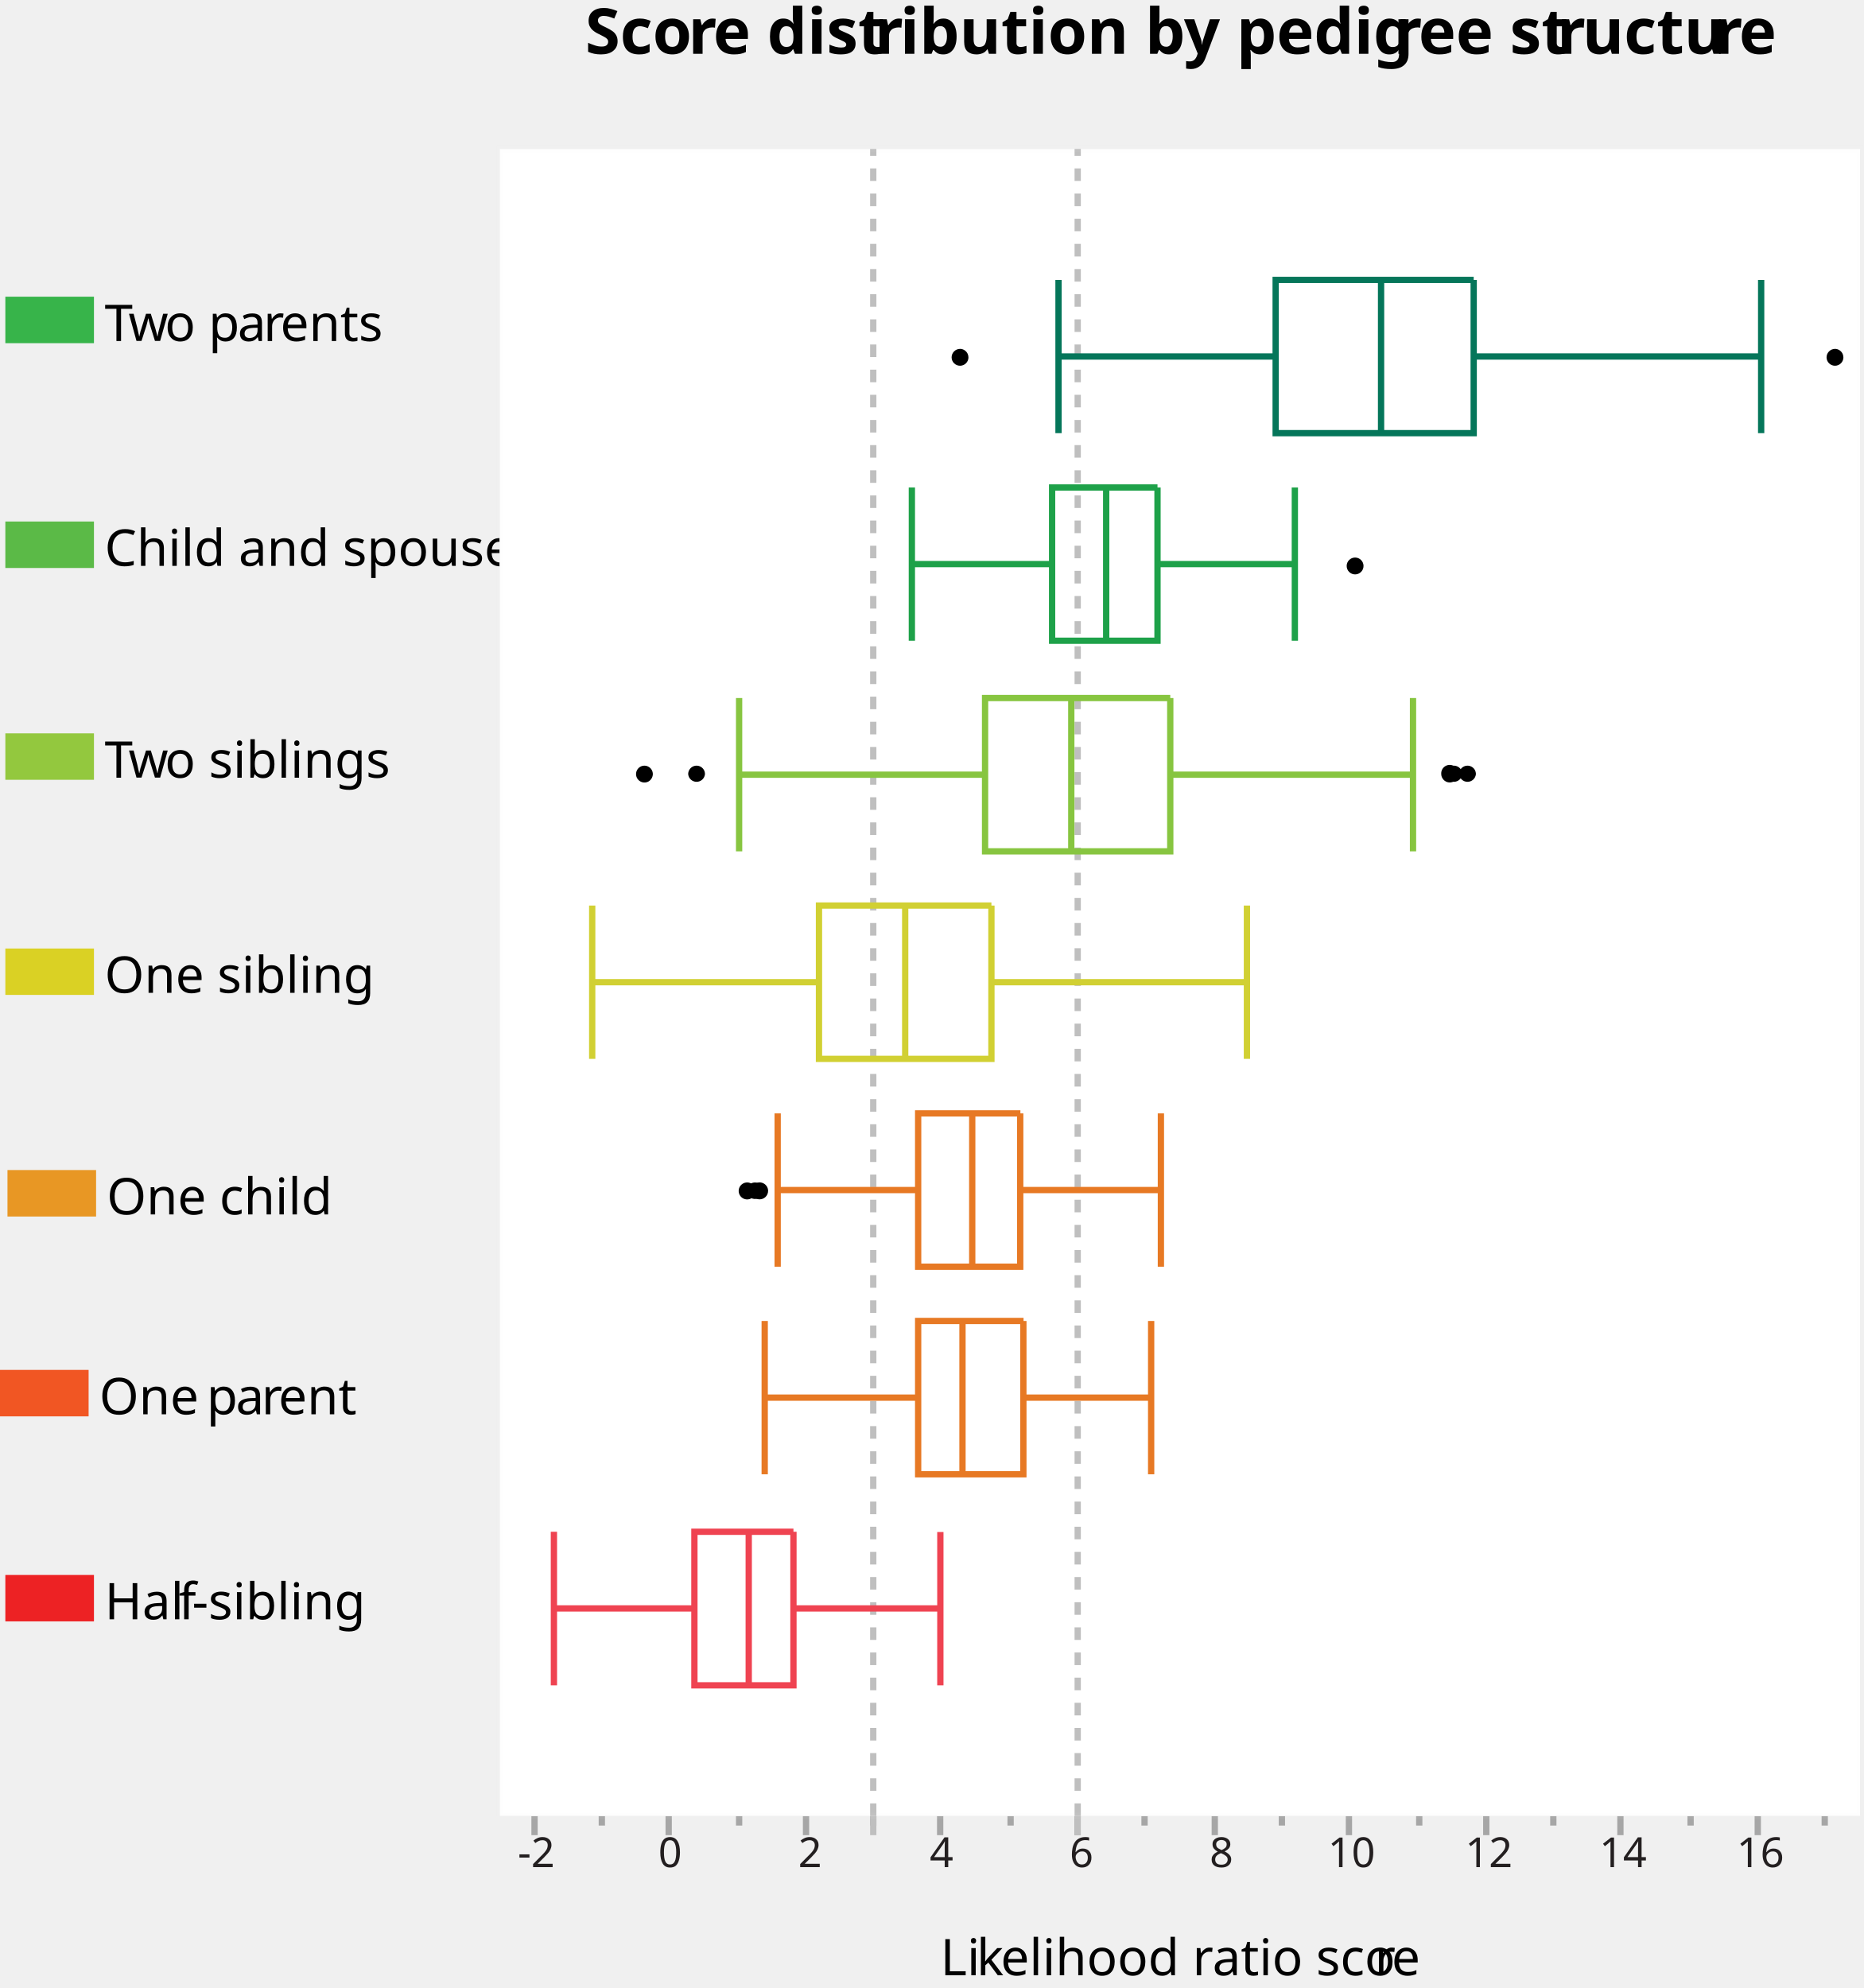
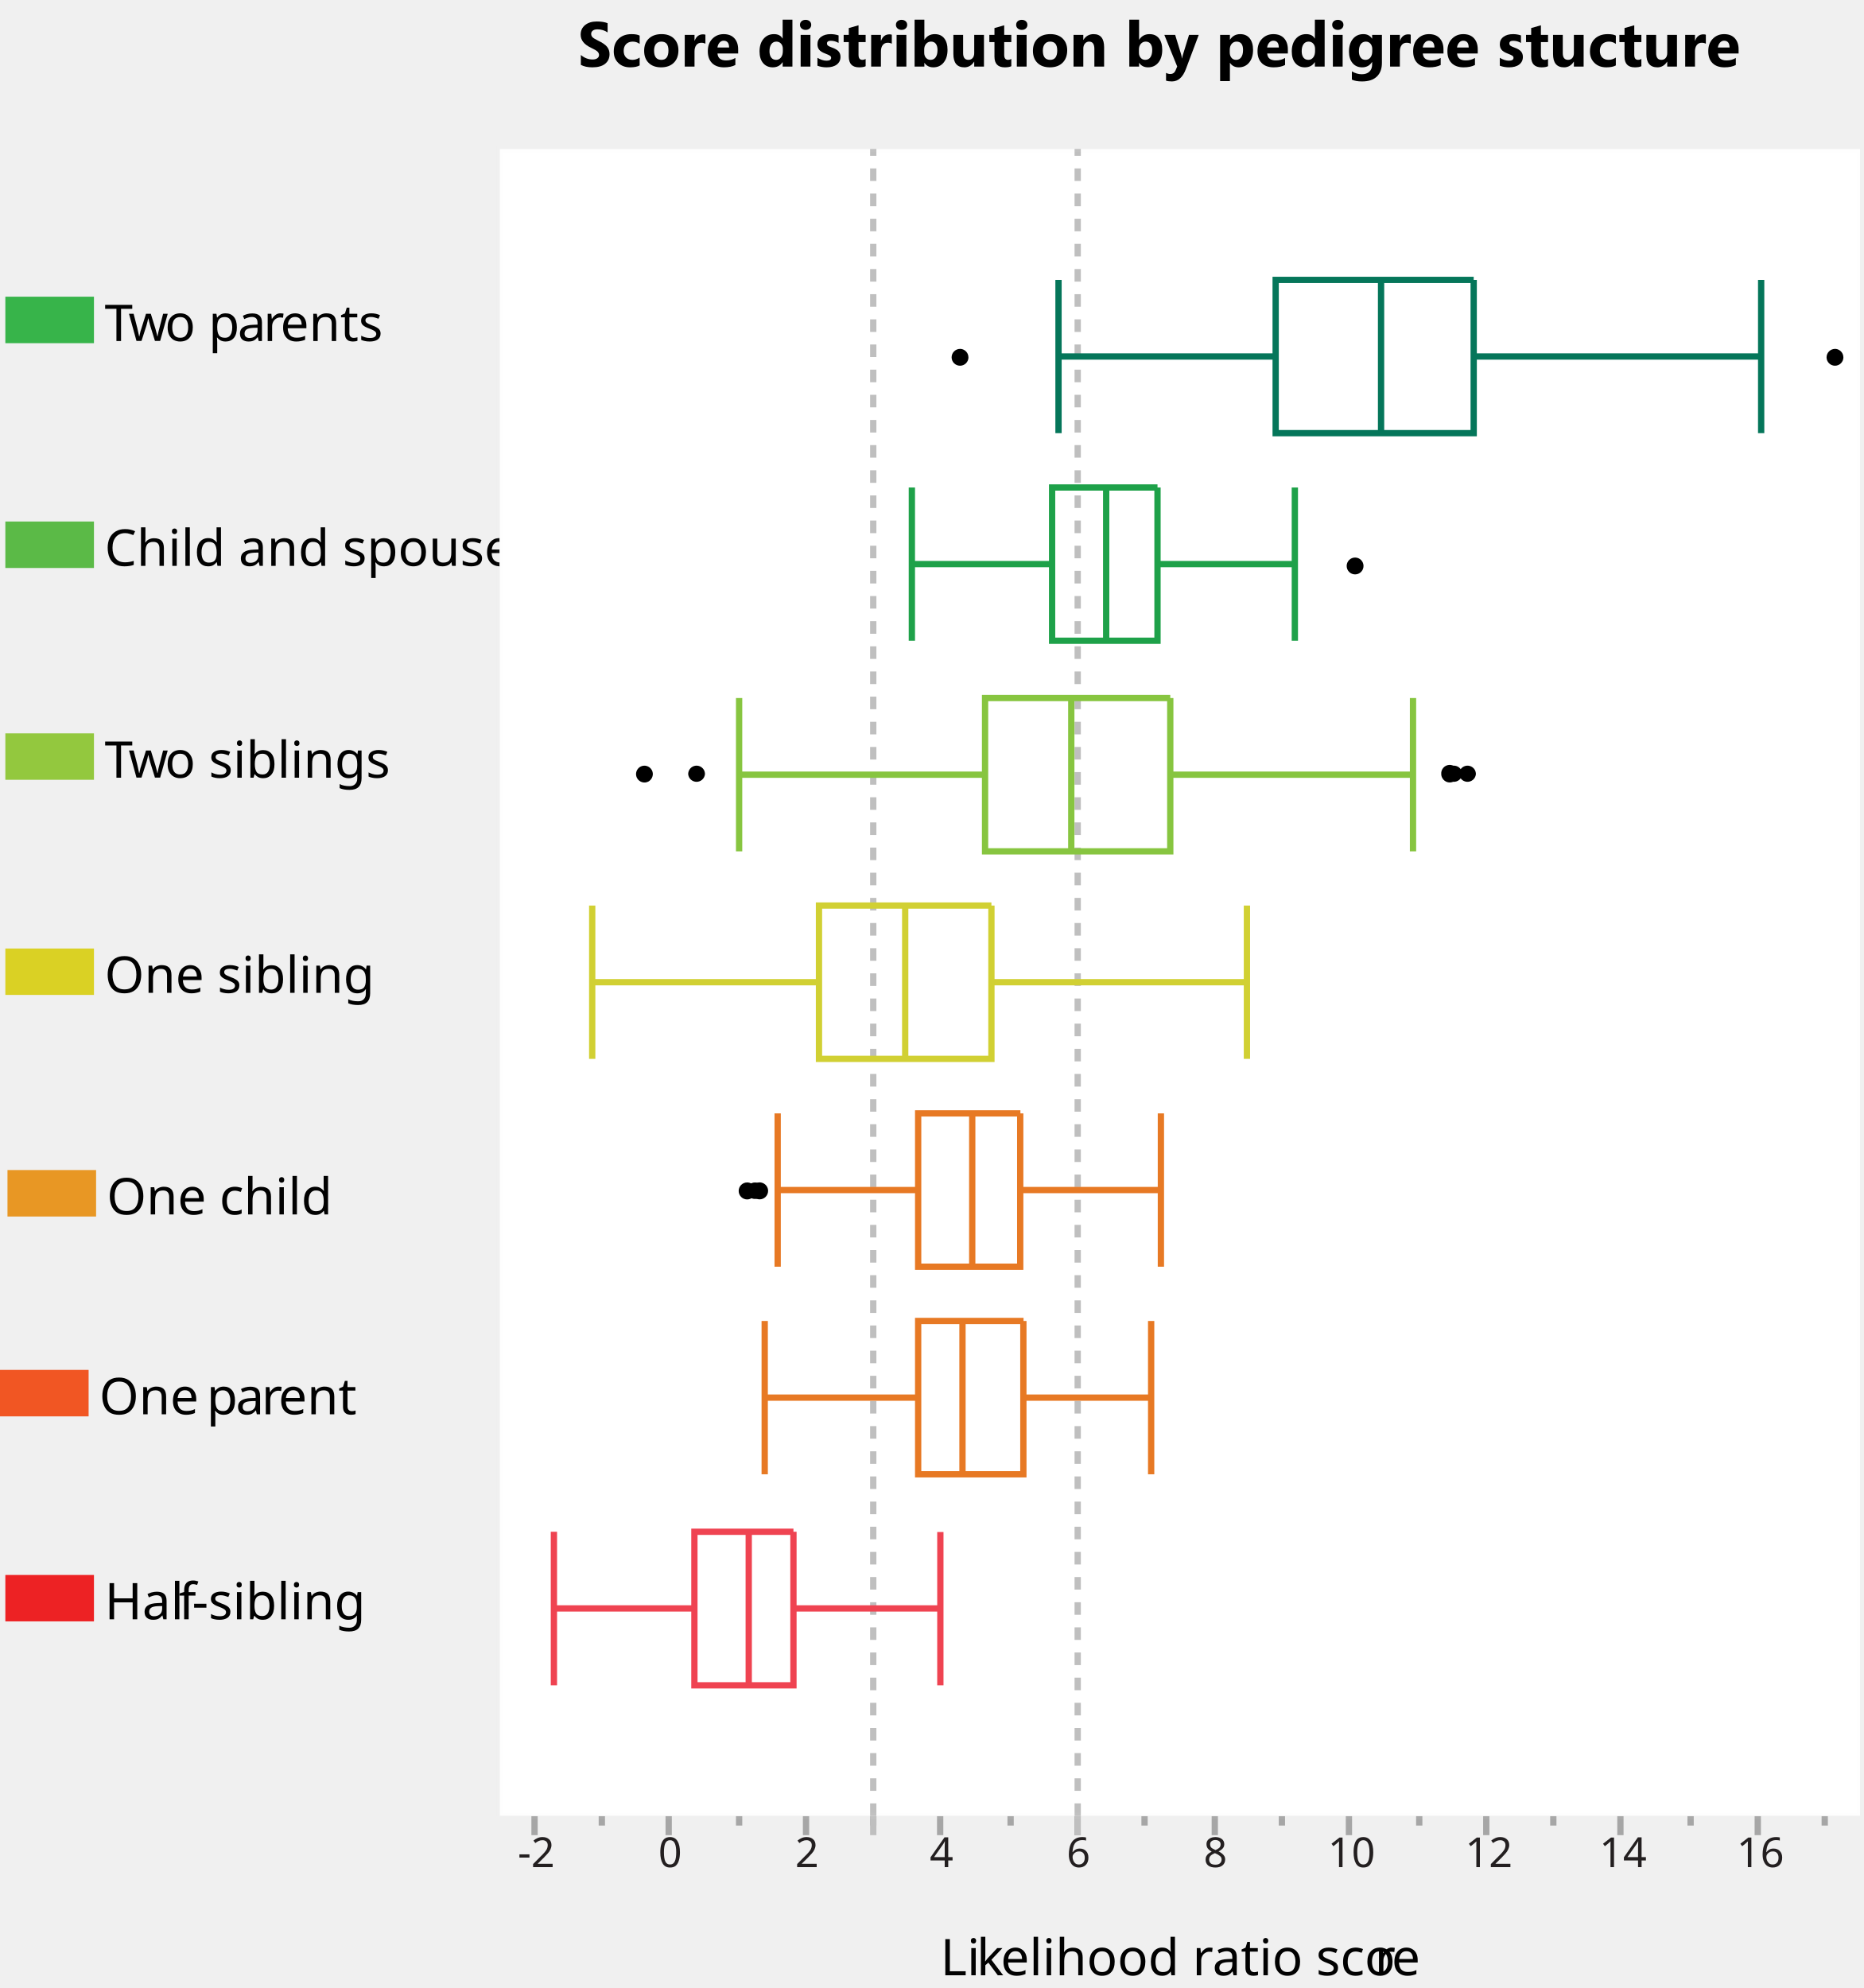
- <svg xmlns="http://www.w3.org/2000/svg" viewBox="0 0 296.29 316.13">
-   <defs>
-     <style>.cls-1,.cls-11,.cls-13,.cls-15,.cls-17,.cls-22,.cls-3,.cls-32,.cls-33,.cls-38,.cls-39,.cls-40,.cls-41,.cls-42,.cls-43,.cls-44,.cls-45,.cls-9{fill:none;}.cls-2{fill:#37b44a;}.cls-3{stroke:#37b44a;}.cls-11,.cls-13,.cls-15,.cls-17,.cls-22,.cls-3,.cls-9{stroke-miterlimit:3;stroke-width:0.32px;}.cls-24,.cls-34,.cls-35,.cls-4,.cls-45{isolation:isolate;}.cls-4{font-size:8.06px;}.cls-24,.cls-4{fill:#010101;}.cls-34,.cls-35,.cls-4{font-family:SegoeUI, Segoe UI;}.cls-5{letter-spacing:-0.06em;}.cls-6{letter-spacing:0em;}.cls-7{letter-spacing:-0.01em;}.cls-8{fill:#5bba47;}.cls-9{stroke:#5bba47;}.cls-10{fill:#93c83e;}.cls-11{stroke:#93c83e;}.cls-12{fill:#dad124;}.cls-13{stroke:#dad124;}.cls-14{fill:#e89724;}.cls-15{stroke:#e89724;}.cls-16{fill:#f15623;}.cls-17{stroke:#f15623;}.cls-18{letter-spacing:-0.01em;}.cls-19{letter-spacing:0em;}.cls-20{letter-spacing:0em;}.cls-21{fill:#ed2224;}.cls-22{stroke:#ed2224;}.cls-23{letter-spacing:-0.05em;}.cls-24{font-size:10.07px;font-family:SegoeUI-Bold, Segoe UI;font-weight:700;}.cls-25{letter-spacing:0em;}.cls-26{letter-spacing:0em;}.cls-27{letter-spacing:0em;}.cls-28{letter-spacing:0em;}.cls-29{letter-spacing:0em;}.cls-30{fill:#dedede;}.cls-31{clip-path:url(#clip-path);}.cls-32{stroke:#a6a6a6;}.cls-32,.cls-33,.cls-38,.cls-39,.cls-40,.cls-41,.cls-42,.cls-43,.cls-44,.cls-45{stroke-miterlimit:10;}.cls-33,.cls-38{stroke:#bfbfbf;}.cls-34,.cls-35{font-size:6.6px;fill:#231f20;}.cls-35{letter-spacing:2.8em;}.cls-36{fill:#fff;}.cls-37{clip-path:url(#clip-path-2);}.cls-38{stroke-dasharray:2 2;}.cls-39{stroke:#05765a;}.cls-40{stroke:#1ea149;}.cls-41{stroke:#87c540;}.cls-42{stroke:#d1d033;}.cls-43{stroke:#e77924;}.cls-44{stroke:#ef4351;}.cls-45{stroke:#e6e6e6;opacity:0.05;}.cls-46{letter-spacing:-0.02em;}</style>
-     <clipPath id="clip-path">
-       <rect class="cls-1" x="74.37" y="288.78" width="226.5" height="11.17" />
-     </clipPath>
-     <clipPath id="clip-path-2">
-       <rect class="cls-1" x="79.45" y="23.68" width="216.34" height="265.1" />
-     </clipPath>
-   </defs>
-   <g id="Layer_2" data-name="Layer 2">
-     <g id="Layer_1-2" data-name="Layer 1">
-       <g id="Layer_2-2" data-name="Layer 2">
-         <g id="Layer_1-2-2" data-name="Layer 1-2">
-           <polygon class="cls-2" points="0.85 47.18 0.85 54.57 14.94 54.57 14.94 47.18 0.85 47.18 0.85 47.18" />
-           <rect class="cls-3" x="1.19" y="47.52" width="13.42" height="6.72" />
-           <text class="cls-4" transform="translate(16.64 54.23)">
-             <tspan class="cls-5">T</tspan>
-             <tspan class="cls-6" x="3.78" y="0">w</tspan>
-             <tspan x="9.58" y="0">o </tspan>
-             <tspan class="cls-7" x="16.51" y="0">p</tspan>
-             <tspan x="21.14" y="0">a</tspan>
-             <tspan class="cls-7" x="25.24" y="0">r</tspan>
-             <tspan x="27.94" y="0">ents</tspan>
-           </text>
-           <polygon class="cls-8" points="0.85 82.93 0.85 90.32 14.94 90.32 14.94 82.93 0.85 82.93 0.85 82.93" />
-           <rect class="cls-9" x="1.19" y="83.26" width="13.42" height="6.71" />
-           <text class="cls-4" transform="translate(16.64 89.98)">Child and spouse</text>
-           <polygon class="cls-10" points="0.85 116.62 0.85 124 14.94 124 14.94 116.62 0.85 116.62 0.85 116.62" />
-           <rect class="cls-11" x="1.19" y="116.95" width="13.42" height="6.71" />
-           <text class="cls-4" transform="translate(16.64 123.67)">
-             <tspan class="cls-5">T</tspan>
-             <tspan class="cls-6" x="3.78" y="0">w</tspan>
-             <tspan x="9.58" y="0">o siblings</tspan>
-           </text>
-           <polygon class="cls-12" points="0.85 150.83 0.85 158.21 14.94 158.21 14.94 150.83 0.85 150.83 0.85 150.83" />
-           <rect class="cls-13" x="1.19" y="151.16" width="13.42" height="6.71" />
-           <text class="cls-4" transform="translate(16.64 157.88)">One sibling</text>
-           <polygon class="cls-14" points="1.19 186.06 1.19 193.45 15.28 193.45 15.28 186.06 1.19 186.06 1.19 186.06" />
-           <rect class="cls-15" x="1.53" y="186.4" width="13.42" height="6.72" />
-           <text class="cls-4" transform="translate(16.98 193.12)">One child</text>
-           <polygon class="cls-16" points="0 217.84 0 225.23 14.09 225.23 14.09 217.84 0 217.84 0 217.84" />
-           <rect class="cls-17" x="0.34" y="218.18" width="13.42" height="6.72" />
-           <text class="cls-4" transform="translate(15.79 224.9)">One <tspan class="cls-18" x="17.06" y="0">p</tspan>
-             <tspan class="cls-19" x="21.69" y="0">a</tspan>
-             <tspan class="cls-7" x="25.79" y="0">r</tspan>
-             <tspan class="cls-20" x="28.49" y="0">ent</tspan>
-           </text>
-           <polygon class="cls-21" points="0.85 250.45 0.85 257.83 14.94 257.83 14.94 250.45 0.85 250.45 0.85 250.45" />
-           <rect class="cls-22" x="1.19" y="250.78" width="13.42" height="6.72" />
-           <text class="cls-4" transform="translate(16.64 257.5)">Hal<tspan class="cls-23" x="11.77" y="0">f</tspan>
-             <tspan x="13.9" y="0">-sibling</tspan>
-           </text>
-           <text class="cls-24" transform="translate(93.05 8.56)">Sco<tspan class="cls-25" x="16.39" y="0">r</tspan>
-             <tspan class="cls-26" x="20.36" y="0">e dist</tspan>
-             <tspan class="cls-27" x="46.03" y="0">r</tspan>
-             <tspan class="cls-26" x="50.07" y="0">ibution by pedig</tspan>
-             <tspan class="cls-28" x="128.54" y="0">r</tspan>
-             <tspan x="132.51" y="0">ee st</tspan>
-             <tspan class="cls-29" x="154.54" y="0">r</tspan>
-             <tspan x="158.57" y="0">uctu</tspan>
-             <tspan class="cls-25" x="179.51" y="0">r</tspan>
-             <tspan class="cls-26" x="183.48" y="0">e</tspan>
-           </text>
-           <rect class="cls-30" x="79.45" y="23.68" width="216.34" height="265.1" />
-           <g class="cls-31">
-             <path class="cls-32" d="M95.7,288.78v1.52m21.83-1.52v1.52m21.33-1.52v1.52m21.84-1.52v1.52m21.3-1.52v1.52m21.84-1.52v1.52m21.84-1.52v1.52M247,288.78v1.52m21.83-1.52v1.52m21.33-1.52v1.52M85,288.78v3.05m21.33-3.05v3.05m21.84-3.05v3.05m21.33-3.05v3.05m21.84-3.05v3.05m21.83-3.05v3.05m21.33-3.05v3.05m21.84-3.05v3.05m21.33-3.05v3.05m21.84-3.05v3.05" />
-             <path class="cls-33" d="M138.86,288.78v3.05m32.51-3.05v3.05" />
-           </g>
-           <text class="cls-34" transform="translate(82.33 296.91)">-2</text>
-           <text class="cls-35" transform="translate(104.67 296.91)">02</text>
-           <text class="cls-35" transform="translate(147.83 296.91)">468</text>
-           <text class="cls-34" transform="translate(211.14 296.91)">10</text>
-           <text class="cls-34" transform="translate(232.98 296.91)">12</text>
-           <text class="cls-34" transform="translate(254.31 296.91)">14</text>
-           <text class="cls-34" transform="translate(276.15 296.91)">16</text>
-           <rect class="cls-36" x="79.45" y="23.68" width="216.34" height="265.1" />
-           <g class="cls-37">
-             <path class="cls-38" d="M171.37,288.78V23.68m-32.51,265.1V23.68" />
-           </g>
-           <path class="cls-39" d="M234.34,44.51V68.88H202.85V44.51h31.49m45.71,12.18H234.34m-66,0h34.53M168.32,44.51V68.88M280.05,44.51V68.88M219.61,44.51V68.88" />
-           <path d="M293.13,56.82a1.34,1.34,0,0,1-2.68,0,1.35,1.35,0,0,1,1.35-1.34,1.25,1.25,0,0,1,.65.18,1.33,1.33,0,0,1,.67,1.16Z" />
-           <path d="M154,56.82a1.34,1.34,0,0,1-2.68,0,1.35,1.35,0,0,1,1.35-1.34,1.25,1.25,0,0,1,.65.18,1.33,1.33,0,0,1,.67,1.16Z" />
-           <path class="cls-40" d="M184.06,77.52v24.37H167.3V77.52h16.76M205.9,89.7H184.06m-39.1,0H167.3M145,77.52v24.37m60.9-24.37v24.37m-30-24.37v24.37" />
-           <path d="M216.82,90a1.34,1.34,0,1,1-1.34-1.34A1.34,1.34,0,0,1,216.82,90Z" />
-           <path class="cls-41" d="M186.09,111v24.38H156.64V111h29.45m38.6,12.19h-38.6m-68.56,0h39.11M117.53,111v24.38M224.69,111v24.38M170.35,111v24.38" />
-           <path d="M234.69,123.1a1.34,1.34,0,0,1-2.67,0,1.36,1.36,0,0,1,.67-1.17,1.34,1.34,0,0,1,1.83.5A1.42,1.42,0,0,1,234.69,123.1Z" />
-           <path d="M232.52,123.1a1.34,1.34,0,0,1-2.67,0,1.36,1.36,0,0,1,.67-1.17,1.34,1.34,0,0,1,1.83.5A1.42,1.42,0,0,1,232.52,123.1Z" />
-           <path d="M231.85,123.1a1.4,1.4,0,0,1-.67,1.16,1.34,1.34,0,0,1-1.83-.54,1.23,1.23,0,0,1-.17-.62,1.35,1.35,0,1,1,2.69,0Z" />
-           <path d="M112.1,123.1a1.34,1.34,0,0,1-2.67,0,1.36,1.36,0,0,1,.67-1.17,1.34,1.34,0,0,1,1.83.5A1.42,1.42,0,0,1,112.1,123.1Z" />
-           <path d="M103.81,123.1a1.4,1.4,0,0,1-.67,1.16,1.34,1.34,0,0,1-2-1.16,1.36,1.36,0,0,1,.67-1.17,1.34,1.34,0,0,1,2,1.17Z" />
-           <path class="cls-42" d="M157.65,144v24.38H130.23V144h27.42m40.63,12.19H157.65m-63.48,0h36.06M94.17,144v24.38M198.28,144v24.38M143.94,144v24.38" />
-           <path class="cls-43" d="M162.23,177.05v24.38H146V177.05h16.26m22.34,12.19H162.23m-38.6,0H146m-22.34-12.19v24.38m60.94-24.38v24.38m-30-24.38v24.38" />
-           <path d="M122.14,189.37a1.35,1.35,0,1,1-1.36-1.35,1.4,1.4,0,0,1,.69.19A1.35,1.35,0,0,1,122.14,189.37Z" />
-           <path d="M121.35,189.37a1.31,1.31,0,1,1-.66-1.16,1.34,1.34,0,0,1,.66,1.16Z" />
-           <path d="M120.16,189.37a1.35,1.35,0,1,1-.68-1.16A1.32,1.32,0,0,1,120.16,189.37Z" />
-           <path class="cls-43" d="M162.73,210.06v24.38H146V210.06h16.76m20.32,12.19H162.73m-41.13,0H146m-24.4-12.19v24.38m61.45-24.38v24.38m-30-24.38v24.38" />
-           <path class="cls-44" d="M126.17,243.58V268H110.42V243.58h15.75m23.36,12.19H126.17m-38.09,0h22.34M88.08,243.58V268m61.45-24.38V268m-30.47-24.38V268" />
-           <polyline class="cls-45" points="79.45 288.78 79.45 23.68 295.79 23.68 295.79 288.78 79.45 288.78" />
-           <text class="cls-4" transform="translate(149.54 314.11)">Li<tspan class="cls-46" x="5.75" y="0">k</tspan>
-             <tspan x="9.59" y="0">elihood ratio sco</tspan>
-             <tspan class="cls-18" x="69.05" y="0">r</tspan>
-             <tspan x="71.75" y="0">e</tspan>
-           </text>
-         </g>
+ <svg xmlns="http://www.w3.org/2000/svg" xmlns:xlink="http://www.w3.org/1999/xlink" version="1.1" id="Layer_1" x="0px" y="0px" viewBox="0 0 296.29 316.13" style="enable-background:new 0 0 296.29 316.13;" xml:space="preserve">
+   <style type="text/css">
+ 	.st0{fill:#37B44A;}
+ 	.st1{fill:none;stroke:#37B44A;stroke-width:0.32;stroke-miterlimit:3;}
+ 	.st2{fill:#010101;}
+ 	.st3{font-family:'SegoeUI';}
+ 	.st4{font-size:8.06px;}
+ 	.st5{fill:#5BBA47;}
+ 	.st6{fill:none;stroke:#5BBA47;stroke-width:0.32;stroke-miterlimit:3;}
+ 	.st7{fill:#93C83E;}
+ 	.st8{fill:none;stroke:#93C83E;stroke-width:0.32;stroke-miterlimit:3;}
+ 	.st9{fill:#DAD124;}
+ 	.st10{fill:none;stroke:#DAD124;stroke-width:0.32;stroke-miterlimit:3;}
+ 	.st11{fill:#E89724;}
+ 	.st12{fill:none;stroke:#E89724;stroke-width:0.32;stroke-miterlimit:3;}
+ 	.st13{fill:#F15623;}
+ 	.st14{fill:none;stroke:#F15623;stroke-width:0.32;stroke-miterlimit:3;}
+ 	.st15{fill:#ED2224;}
+ 	.st16{fill:none;stroke:#ED2224;stroke-width:0.32;stroke-miterlimit:3;}
+ 	.st17{fill:#DEDEDE;}
+ 	.st18{clip-path:url(#SVGID_2_);}
+ 	.st19{fill:none;stroke:#A6A6A6;stroke-miterlimit:10;}
+ 	.st20{fill:none;stroke:#BFBFBF;stroke-miterlimit:10;}
+ 	.st21{fill:#231F20;}
+ 	.st22{font-size:6.6px;}
+ 	.st23{letter-spacing:18;}
+ 	.st24{fill:#FFFFFF;}
+ 	.st25{clip-path:url(#SVGID_4_);}
+ 	.st26{fill:none;stroke:#BFBFBF;stroke-miterlimit:10;stroke-dasharray:2,2;}
+ 	.st27{fill:none;stroke:#05765A;stroke-miterlimit:10;}
+ 	.st28{fill:none;stroke:#1EA149;stroke-miterlimit:10;}
+ 	.st29{fill:none;stroke:#87C540;stroke-miterlimit:10;}
+ 	.st30{fill:none;stroke:#D1D033;stroke-miterlimit:10;}
+ 	.st31{fill:none;stroke:#E77924;stroke-miterlimit:10;}
+ 	.st32{fill:none;stroke:#EF4351;stroke-miterlimit:10;}
+ 	.st33{opacity:0.05;fill:none;stroke:#E6E6E6;stroke-miterlimit:10;enable-background:new    ;}
+ </style>
+   <g>
+     <polygon class="st0" points="0.85,47.18 0.85,54.57 14.94,54.57 14.94,47.18 0.85,47.18  " />
+     <rect x="1.19" y="47.52" class="st1" width="13.42" height="6.72" />
+     <text transform="matrix(1 0 0 1 16.64 54.23)" class="st2 st3 st4">T</text>
+     <text transform="matrix(1 0 0 1 20.42 54.23)" class="st2 st3 st4">w</text>
+     <text transform="matrix(1 0 0 1 26.22 54.23)" class="st2 st3 st4">o </text>
+     <text transform="matrix(1 0 0 1 33.15 54.23)" class="st2 st3 st4">p</text>
+     <text transform="matrix(1 0 0 1 37.78 54.23)" class="st2 st3 st4">a</text>
+     <text transform="matrix(1 0 0 1 41.88 54.23)" class="st2 st3 st4">r</text>
+     <text transform="matrix(1 0 0 1 44.58 54.23)" class="st2 st3 st4">ents</text>
+     <polygon class="st5" points="0.85,82.93 0.85,90.32 14.94,90.32 14.94,82.93 0.85,82.93  " />
+     <rect x="1.19" y="83.26" class="st6" width="13.42" height="6.71" />
+     <text transform="matrix(1 0 0 1 16.64 89.98)" class="st2 st3 st4">Child and spouse</text>
+     <polygon class="st7" points="0.85,116.62 0.85,124 14.94,124 14.94,116.62 0.85,116.62  " />
+     <rect x="1.19" y="116.95" class="st8" width="13.42" height="6.71" />
+     <text transform="matrix(1 0 0 1 16.64 123.67)" class="st2 st3 st4">T</text>
+     <text transform="matrix(1 0 0 1 20.42 123.67)" class="st2 st3 st4">w</text>
+     <text transform="matrix(1 0 0 1 26.22 123.67)" class="st2 st3 st4">o siblings</text>
+     <polygon class="st9" points="0.85,150.83 0.85,158.21 14.94,158.21 14.94,150.83 0.85,150.83  " />
+     <rect x="1.19" y="151.16" class="st10" width="13.42" height="6.71" />
+     <text transform="matrix(1 0 0 1 16.64 157.88)" class="st2 st3 st4">One sibling</text>
+     <polygon class="st11" points="1.19,186.06 1.19,193.45 15.28,193.45 15.28,186.06 1.19,186.06  " />
+     <rect x="1.53" y="186.4" class="st12" width="13.42" height="6.72" />
+     <text transform="matrix(1 0 0 1 16.98 193.12)" class="st2 st3 st4">One child</text>
+     <polygon class="st13" points="0,217.84 0,225.23 14.09,225.23 14.09,217.84 0,217.84  " />
+     <rect x="0.34" y="218.18" class="st14" width="13.42" height="6.72" />
+     <text transform="matrix(1 0 0 1 15.79 224.9)" class="st2 st3 st4">One </text>
+     <text transform="matrix(1 0 0 1 32.85 224.9)" class="st2 st3 st4">p</text>
+     <text transform="matrix(1 0 0 1 37.48 224.9)" class="st2 st3 st4">a</text>
+     <text transform="matrix(1 0 0 1 41.58 224.9)" class="st2 st3 st4">r</text>
+     <text transform="matrix(1 0 0 1 44.28 224.9)" class="st2 st3 st4">ent</text>
+     <polygon class="st15" points="0.85,250.45 0.85,257.83 14.94,257.83 14.94,250.45 0.85,250.45  " />
+     <rect x="1.19" y="250.78" class="st16" width="13.42" height="6.72" />
+     <text transform="matrix(1 0 0 1 16.64 257.5)" class="st2 st3 st4">Hal</text>
+     <text transform="matrix(1 0 0 1 28.41 257.5)" class="st2 st3 st4">f</text>
+     <text transform="matrix(1 0 0 1 30.54 257.5)" class="st2 st3 st4">-sibling</text>
+     <g>
+       <path d="M92.364,10.314V8.741c0.564,0.479,1.185,0.718,1.864,0.718c0.325,0,0.577-0.066,0.757-0.199    c0.18-0.133,0.271-0.306,0.271-0.519c0-0.184-0.076-0.356-0.227-0.519c-0.151-0.162-0.511-0.377-1.082-0.646    c-1.075-0.508-1.613-1.196-1.613-2.065c0-0.633,0.233-1.14,0.701-1.522s1.091-0.573,1.871-0.573c0.688,0,1.259,0.09,1.711,0.271    v1.47c-0.472-0.328-1.013-0.492-1.623-0.492c-0.305,0-0.546,0.065-0.723,0.197c-0.177,0.131-0.266,0.303-0.266,0.516    c0,0.21,0.069,0.388,0.209,0.536c0.139,0.147,0.434,0.328,0.882,0.541c0.695,0.331,1.174,0.661,1.436,0.988    c0.262,0.328,0.393,0.715,0.393,1.161c0,0.649-0.233,1.162-0.701,1.539c-0.467,0.377-1.146,0.565-2.038,0.565    C93.458,10.708,92.85,10.577,92.364,10.314z" />
+       <path d="M101.712,10.403c-0.351,0.204-0.857,0.305-1.52,0.305c-0.773,0-1.4-0.234-1.878-0.703s-0.718-1.074-0.718-1.814    c0-0.855,0.256-1.53,0.77-2.023c0.513-0.493,1.199-0.74,2.058-0.74c0.593,0,1.023,0.079,1.289,0.236v1.318    c-0.325-0.243-0.687-0.364-1.087-0.364c-0.446,0-0.799,0.13-1.06,0.391s-0.391,0.621-0.391,1.079c0,0.446,0.125,0.796,0.374,1.05    c0.249,0.254,0.592,0.381,1.027,0.381c0.387,0,0.766-0.121,1.136-0.364V10.403z" />
+       <path d="M105.129,10.708c-0.839,0-1.499-0.235-1.979-0.706c-0.48-0.471-0.72-1.109-0.72-1.916c0-0.833,0.249-1.484,0.748-1.954    c0.498-0.471,1.172-0.706,2.021-0.706c0.836,0,1.492,0.235,1.967,0.706c0.476,0.47,0.713,1.092,0.713,1.866    c0,0.836-0.245,1.497-0.735,1.981C106.652,10.465,105.981,10.708,105.129,10.708z M105.168,6.617    c-0.367,0-0.652,0.126-0.855,0.378s-0.305,0.61-0.305,1.072c0,0.967,0.39,1.451,1.17,1.451c0.744,0,1.116-0.497,1.116-1.49    C106.294,7.087,105.919,6.617,105.168,6.617z" />
+       <path d="M112.17,6.951c-0.187-0.102-0.405-0.152-0.654-0.152c-0.338,0-0.602,0.124-0.792,0.371    c-0.19,0.248-0.285,0.584-0.285,1.011v2.404h-1.554V5.55h1.554v0.935h0.02c0.246-0.682,0.688-1.023,1.328-1.023    c0.164,0,0.292,0.02,0.383,0.059V6.951z" />
+       <path d="M117.377,8.51h-3.285c0.052,0.731,0.513,1.097,1.382,1.097c0.554,0,1.041-0.131,1.46-0.394v1.121    c-0.465,0.25-1.07,0.374-1.814,0.374c-0.813,0-1.444-0.226-1.893-0.676c-0.449-0.451-0.674-1.079-0.674-1.886    c0-0.836,0.243-1.498,0.728-1.986c0.485-0.488,1.082-0.732,1.79-0.732c0.734,0,1.302,0.218,1.704,0.654s0.603,1.028,0.603,1.775    V8.51z M115.937,7.556c0-0.721-0.292-1.082-0.875-1.082c-0.25,0-0.465,0.104-0.646,0.31c-0.182,0.207-0.293,0.464-0.332,0.772    H115.937z" />
+       <path d="M126.007,10.585h-1.554V9.892h-0.02c-0.354,0.544-0.874,0.816-1.559,0.816c-0.629,0-1.136-0.222-1.52-0.667    c-0.383-0.444-0.575-1.064-0.575-1.861c0-0.833,0.211-1.5,0.634-2.001s0.977-0.752,1.662-0.752c0.649,0,1.101,0.232,1.357,0.698    h0.02V3.131h1.554V10.585z M124.483,8.136V7.758c0-0.328-0.095-0.6-0.285-0.816c-0.19-0.216-0.438-0.324-0.743-0.324    c-0.344,0-0.613,0.135-0.806,0.405c-0.194,0.271-0.29,0.642-0.29,1.114c0,0.442,0.093,0.784,0.28,1.023    c0.187,0.239,0.445,0.359,0.777,0.359c0.314,0,0.571-0.126,0.77-0.379C124.384,8.887,124.483,8.553,124.483,8.136z" />
+       <path d="M128.102,4.753c-0.263,0-0.477-0.078-0.645-0.233c-0.167-0.156-0.25-0.347-0.25-0.573c0-0.233,0.083-0.423,0.25-0.571    c0.167-0.147,0.382-0.221,0.645-0.221c0.265,0,0.481,0.074,0.646,0.221s0.248,0.338,0.248,0.571c0,0.236-0.083,0.429-0.248,0.58    S128.367,4.753,128.102,4.753z M128.869,10.585h-1.554V5.55h1.554V10.585z" />
+       <path d="M129.985,10.452V9.193c0.511,0.305,0.991,0.458,1.44,0.458c0.492,0,0.738-0.152,0.738-0.458    c0-0.134-0.059-0.244-0.177-0.329c-0.118-0.085-0.375-0.204-0.772-0.354c-0.459-0.173-0.778-0.376-0.959-0.607    c-0.18-0.231-0.27-0.522-0.27-0.873c0-0.485,0.191-0.874,0.575-1.165c0.383-0.292,0.896-0.438,1.539-0.438    c0.416,0,0.833,0.067,1.249,0.201v1.2c-0.39-0.229-0.8-0.344-1.229-0.344c-0.41,0-0.615,0.141-0.615,0.423    c0,0.141,0.049,0.255,0.147,0.344c0.099,0.088,0.312,0.19,0.639,0.305c0.502,0.177,0.854,0.383,1.057,0.617    c0.204,0.234,0.305,0.525,0.305,0.873c0,0.508-0.194,0.912-0.583,1.212c-0.389,0.3-0.93,0.45-1.625,0.45    C130.924,10.708,130.438,10.623,129.985,10.452z" />
+       <path d="M137.651,10.526c-0.229,0.121-0.576,0.182-1.038,0.182c-1.095,0-1.643-0.569-1.643-1.707V6.696h-0.816V5.55h0.816V4.463    l1.549-0.442V5.55h1.131v1.146h-1.131v2.036c0,0.524,0.208,0.787,0.624,0.787c0.164,0,0.333-0.047,0.507-0.143V10.526z" />
+       <path d="M141.811,6.951c-0.187-0.102-0.405-0.152-0.654-0.152c-0.338,0-0.602,0.124-0.792,0.371    c-0.19,0.248-0.285,0.584-0.285,1.011v2.404h-1.554V5.55h1.554v0.935h0.02c0.246-0.682,0.688-1.023,1.328-1.023    c0.164,0,0.292,0.02,0.383,0.059V6.951z" />
+       <path d="M143.36,4.753c-0.263,0-0.477-0.078-0.645-0.233c-0.167-0.156-0.25-0.347-0.25-0.573c0-0.233,0.083-0.423,0.25-0.571    c0.167-0.147,0.382-0.221,0.645-0.221c0.265,0,0.481,0.074,0.646,0.221s0.248,0.338,0.248,0.571c0,0.236-0.083,0.429-0.248,0.58    S143.625,4.753,143.36,4.753z M144.126,10.585h-1.554V5.55h1.554V10.585z" />
+       <path d="M147.008,10h-0.02v0.585h-1.554V3.131h1.554v3.176h0.02c0.383-0.587,0.929-0.88,1.637-0.88    c0.649,0,1.149,0.223,1.499,0.668c0.352,0.446,0.527,1.056,0.527,1.829c0,0.839-0.205,1.513-0.615,2.021s-0.957,0.762-1.642,0.762    C147.795,10.708,147.326,10.472,147.008,10z M146.964,7.875v0.517c0,0.324,0.093,0.593,0.28,0.806    c0.187,0.213,0.426,0.32,0.718,0.32c0.354,0,0.629-0.137,0.824-0.411c0.195-0.273,0.292-0.661,0.292-1.163    c0-0.416-0.089-0.741-0.268-0.976s-0.434-0.352-0.765-0.352c-0.311,0-0.569,0.116-0.774,0.349    C147.066,7.199,146.964,7.502,146.964,7.875z" />
+       <path d="M156.464,10.585h-1.549V9.818h-0.024c-0.384,0.593-0.897,0.89-1.539,0.89c-1.167,0-1.751-0.707-1.751-2.119V5.55h1.549    v2.901c0,0.711,0.282,1.067,0.846,1.067c0.278,0,0.502-0.098,0.669-0.292c0.167-0.195,0.251-0.46,0.251-0.794V5.55h1.549V10.585z" />
+       <path d="M160.814,10.526c-0.229,0.121-0.575,0.182-1.037,0.182c-1.095,0-1.643-0.569-1.643-1.707V6.696h-0.816V5.55h0.816V4.463    l1.549-0.442V5.55h1.131v1.146h-1.131v2.036c0,0.524,0.208,0.787,0.625,0.787c0.164,0,0.332-0.047,0.506-0.143V10.526z" />
+       <path d="M162.477,4.753c-0.262,0-0.477-0.078-0.644-0.233c-0.168-0.156-0.251-0.347-0.251-0.573c0-0.233,0.083-0.423,0.251-0.571    c0.167-0.147,0.382-0.221,0.644-0.221c0.266,0,0.481,0.074,0.646,0.221c0.166,0.147,0.249,0.338,0.249,0.571    c0,0.236-0.083,0.429-0.249,0.58C162.958,4.678,162.742,4.753,162.477,4.753z M163.244,10.585h-1.554V5.55h1.554V10.585z" />
+       <path d="M166.951,10.708c-0.84,0-1.499-0.235-1.979-0.706c-0.48-0.471-0.72-1.109-0.72-1.916c0-0.833,0.249-1.484,0.747-1.954    c0.498-0.471,1.172-0.706,2.021-0.706c0.836,0,1.491,0.235,1.967,0.706c0.476,0.47,0.713,1.092,0.713,1.866    c0,0.836-0.245,1.497-0.734,1.981C168.475,10.465,167.803,10.708,166.951,10.708z M166.99,6.617c-0.367,0-0.652,0.126-0.855,0.378    s-0.305,0.61-0.305,1.072c0,0.967,0.39,1.451,1.17,1.451c0.744,0,1.116-0.497,1.116-1.49    C168.116,7.087,167.741,6.617,166.99,6.617z" />
+       <path d="M175.57,10.585h-1.549V7.787c0-0.78-0.278-1.17-0.836-1.17c-0.269,0-0.49,0.103-0.663,0.31    c-0.174,0.207-0.261,0.469-0.261,0.787v2.872h-1.554V5.55h1.554v0.797h0.02c0.37-0.613,0.909-0.919,1.617-0.919    c1.115,0,1.672,0.691,1.672,2.075V10.585z" />
+       <path d="M181.151,10h-0.02v0.585h-1.554V3.131h1.554v3.176h0.02c0.384-0.587,0.929-0.88,1.638-0.88    c0.648,0,1.148,0.223,1.499,0.668s0.526,1.056,0.526,1.829c0,0.839-0.205,1.513-0.614,2.021c-0.41,0.508-0.958,0.762-1.643,0.762    C181.938,10.708,181.469,10.472,181.151,10z M181.107,7.875v0.517c0,0.324,0.093,0.593,0.28,0.806    c0.187,0.213,0.426,0.32,0.718,0.32c0.354,0,0.628-0.137,0.823-0.411c0.195-0.273,0.293-0.661,0.293-1.163    c0-0.416-0.09-0.741-0.269-0.976s-0.434-0.352-0.765-0.352c-0.312,0-0.569,0.116-0.774,0.349    C181.209,7.199,181.107,7.502,181.107,7.875z" />
+       <path d="M190.616,5.55l-2.046,5.438c-0.491,1.308-1.232,1.962-2.223,1.962c-0.377,0-0.687-0.043-0.929-0.128v-1.239    c0.206,0.121,0.431,0.182,0.674,0.182c0.399,0,0.678-0.188,0.836-0.565l0.265-0.625l-2.045-5.025h1.721l0.939,3.063    c0.059,0.19,0.104,0.415,0.138,0.674h0.02c0.029-0.19,0.084-0.412,0.162-0.664l0.949-3.073H190.616z" />
+       <path d="M195.593,10h-0.02v2.901h-1.554V5.55h1.554v0.757h0.02c0.384-0.587,0.923-0.88,1.617-0.88    c0.652,0,1.156,0.224,1.513,0.671c0.355,0.447,0.533,1.057,0.533,1.827c0,0.839-0.207,1.513-0.622,2.021s-0.966,0.762-1.654,0.762    C196.373,10.708,195.91,10.472,195.593,10z M195.549,7.935v0.403c0,0.348,0.091,0.631,0.275,0.851    c0.183,0.22,0.424,0.33,0.723,0.33c0.354,0,0.628-0.137,0.823-0.411c0.195-0.273,0.293-0.661,0.293-1.163    c0-0.885-0.345-1.327-1.033-1.327c-0.317,0-0.577,0.12-0.779,0.361C195.649,7.219,195.549,7.538,195.549,7.935z" />
+       <path d="M204.787,8.51h-3.285c0.053,0.731,0.514,1.097,1.382,1.097c0.555,0,1.041-0.131,1.461-0.394v1.121    c-0.466,0.25-1.07,0.374-1.814,0.374c-0.813,0-1.444-0.226-1.894-0.676s-0.673-1.079-0.673-1.886c0-0.836,0.242-1.498,0.728-1.986    c0.484-0.488,1.081-0.732,1.789-0.732c0.734,0,1.303,0.218,1.704,0.654s0.603,1.028,0.603,1.775V8.51z M203.347,7.556    c0-0.721-0.292-1.082-0.876-1.082c-0.249,0-0.464,0.104-0.646,0.31c-0.182,0.207-0.292,0.464-0.332,0.772H203.347z" />
+       <path d="M210.639,10.585h-1.554V9.892h-0.02c-0.354,0.544-0.874,0.816-1.56,0.816c-0.629,0-1.136-0.222-1.519-0.667    c-0.384-0.444-0.575-1.064-0.575-1.861c0-0.833,0.211-1.5,0.634-2.001s0.977-0.752,1.662-0.752c0.648,0,1.102,0.232,1.357,0.698    h0.02V3.131h1.554V10.585z M209.114,8.136V7.758c0-0.328-0.096-0.6-0.285-0.816c-0.19-0.216-0.438-0.324-0.742-0.324    c-0.345,0-0.613,0.135-0.807,0.405s-0.29,0.642-0.29,1.114c0,0.442,0.093,0.784,0.28,1.023c0.187,0.239,0.445,0.359,0.776,0.359    c0.315,0,0.571-0.126,0.77-0.379C209.015,8.887,209.114,8.553,209.114,8.136z" />
+       <path d="M212.732,4.753c-0.262,0-0.477-0.078-0.644-0.233c-0.168-0.156-0.251-0.347-0.251-0.573c0-0.233,0.083-0.423,0.251-0.571    c0.167-0.147,0.382-0.221,0.644-0.221c0.266,0,0.481,0.074,0.646,0.221c0.166,0.147,0.249,0.338,0.249,0.571    c0,0.236-0.083,0.429-0.249,0.58C213.214,4.678,212.998,4.753,212.732,4.753z M213.5,10.585h-1.554V5.55h1.554V10.585z" />
+       <path d="M219.744,10.01c0,0.934-0.271,1.658-0.812,2.171c-0.541,0.513-1.324,0.77-2.351,0.77c-0.679,0-1.216-0.097-1.612-0.29    v-1.308c0.518,0.301,1.04,0.452,1.568,0.452c0.524,0,0.931-0.138,1.22-0.416c0.288-0.277,0.433-0.653,0.433-1.128V9.862h-0.02    c-0.354,0.563-0.877,0.846-1.569,0.846c-0.643,0-1.151-0.226-1.528-0.679c-0.377-0.452-0.565-1.059-0.565-1.819    c0-0.852,0.209-1.529,0.629-2.031s0.972-0.752,1.657-0.752c0.612,0,1.071,0.236,1.377,0.708h0.02V5.55h1.554V10.01z M218.21,8.166    V7.768c0-0.318-0.095-0.589-0.283-0.814c-0.188-0.224-0.434-0.336-0.734-0.336c-0.345,0-0.615,0.134-0.812,0.403    c-0.197,0.269-0.295,0.647-0.295,1.136c0,0.42,0.093,0.752,0.28,0.996c0.187,0.244,0.442,0.366,0.767,0.366    c0.321,0,0.581-0.124,0.779-0.371C218.11,8.899,218.21,8.572,218.21,8.166z" />
+       <path d="M224.326,6.951c-0.187-0.102-0.405-0.152-0.654-0.152c-0.337,0-0.602,0.124-0.791,0.371    c-0.19,0.248-0.285,0.584-0.285,1.011v2.404h-1.554V5.55h1.554v0.935h0.02c0.246-0.682,0.688-1.023,1.327-1.023    c0.164,0,0.292,0.02,0.384,0.059V6.951z" />
+       <path d="M229.534,8.51h-3.285c0.053,0.731,0.514,1.097,1.382,1.097c0.555,0,1.041-0.131,1.461-0.394v1.121    c-0.466,0.25-1.07,0.374-1.814,0.374c-0.813,0-1.444-0.226-1.894-0.676s-0.673-1.079-0.673-1.886c0-0.836,0.242-1.498,0.728-1.986    c0.484-0.488,1.081-0.732,1.789-0.732c0.734,0,1.303,0.218,1.704,0.654s0.603,1.028,0.603,1.775V8.51z M228.094,7.556    c0-0.721-0.292-1.082-0.876-1.082c-0.249,0-0.464,0.104-0.646,0.31c-0.182,0.207-0.292,0.464-0.332,0.772H228.094z" />
+       <path d="M234.982,8.51h-3.285c0.053,0.731,0.514,1.097,1.382,1.097c0.555,0,1.041-0.131,1.461-0.394v1.121    c-0.466,0.25-1.07,0.374-1.814,0.374c-0.813,0-1.444-0.226-1.894-0.676s-0.673-1.079-0.673-1.886c0-0.836,0.242-1.498,0.728-1.986    c0.484-0.488,1.081-0.732,1.789-0.732c0.734,0,1.303,0.218,1.704,0.654s0.603,1.028,0.603,1.775V8.51z M233.542,7.556    c0-0.721-0.292-1.082-0.876-1.082c-0.249,0-0.464,0.104-0.646,0.31c-0.182,0.207-0.292,0.464-0.332,0.772H233.542z" />
+       <path d="M238.493,10.452V9.193c0.512,0.305,0.992,0.458,1.441,0.458c0.491,0,0.737-0.152,0.737-0.458    c0-0.134-0.06-0.244-0.177-0.329c-0.118-0.085-0.376-0.204-0.772-0.354c-0.459-0.173-0.778-0.376-0.959-0.607    c-0.18-0.231-0.271-0.522-0.271-0.873c0-0.485,0.192-0.874,0.575-1.165c0.384-0.292,0.896-0.438,1.539-0.438    c0.417,0,0.833,0.067,1.249,0.201v1.2c-0.39-0.229-0.8-0.344-1.229-0.344c-0.409,0-0.614,0.141-0.614,0.423    c0,0.141,0.049,0.255,0.147,0.344c0.099,0.088,0.312,0.19,0.64,0.305c0.501,0.177,0.854,0.383,1.057,0.617    s0.305,0.525,0.305,0.873c0,0.508-0.193,0.912-0.582,1.212c-0.389,0.3-0.931,0.45-1.625,0.45    C239.433,10.708,238.946,10.623,238.493,10.452z" />
+       <path d="M246.159,10.526c-0.229,0.121-0.575,0.182-1.037,0.182c-1.095,0-1.643-0.569-1.643-1.707V6.696h-0.816V5.55h0.816V4.463    l1.549-0.442V5.55h1.131v1.146h-1.131v2.036c0,0.524,0.208,0.787,0.625,0.787c0.164,0,0.332-0.047,0.506-0.143V10.526z" />
+       <path d="M251.819,10.585h-1.549V9.818h-0.024c-0.384,0.593-0.897,0.89-1.539,0.89c-1.167,0-1.751-0.707-1.751-2.119V5.55h1.549    v2.901c0,0.711,0.282,1.067,0.846,1.067c0.278,0,0.502-0.098,0.669-0.292c0.167-0.195,0.251-0.46,0.251-0.794V5.55h1.549V10.585z" />
+       <path d="M256.942,10.403c-0.351,0.204-0.857,0.305-1.52,0.305c-0.773,0-1.399-0.234-1.878-0.703s-0.718-1.074-0.718-1.814    c0-0.855,0.256-1.53,0.769-2.023c0.514-0.493,1.199-0.74,2.059-0.74c0.593,0,1.022,0.079,1.288,0.236v1.318    c-0.324-0.243-0.687-0.364-1.087-0.364c-0.445,0-0.799,0.13-1.06,0.391s-0.391,0.621-0.391,1.079c0,0.446,0.124,0.796,0.373,1.05    c0.249,0.254,0.592,0.381,1.028,0.381c0.387,0,0.765-0.121,1.136-0.364V10.403z" />
+       <path d="M261.003,10.526c-0.229,0.121-0.575,0.182-1.037,0.182c-1.095,0-1.643-0.569-1.643-1.707V6.696h-0.816V5.55h0.816V4.463    l1.549-0.442V5.55h1.131v1.146h-1.131v2.036c0,0.524,0.208,0.787,0.625,0.787c0.164,0,0.332-0.047,0.506-0.143V10.526z" />
+       <path d="M266.663,10.585h-1.549V9.818h-0.024c-0.384,0.593-0.897,0.89-1.539,0.89c-1.167,0-1.751-0.707-1.751-2.119V5.55h1.549    v2.901c0,0.711,0.282,1.067,0.846,1.067c0.278,0,0.502-0.098,0.669-0.292c0.167-0.195,0.251-0.46,0.251-0.794V5.55h1.549V10.585z" />
+       <path d="M271.255,6.951c-0.187-0.102-0.405-0.152-0.654-0.152c-0.337,0-0.602,0.124-0.791,0.371    c-0.19,0.248-0.285,0.584-0.285,1.011v2.404h-1.554V5.55h1.554v0.935h0.02c0.246-0.682,0.688-1.023,1.327-1.023    c0.164,0,0.292,0.02,0.384,0.059V6.951z" />
+       <path d="M276.462,8.51h-3.285c0.053,0.731,0.514,1.097,1.382,1.097c0.555,0,1.041-0.131,1.461-0.394v1.121    c-0.466,0.25-1.07,0.374-1.814,0.374c-0.813,0-1.444-0.226-1.894-0.676s-0.673-1.079-0.673-1.886c0-0.836,0.242-1.498,0.728-1.986    c0.484-0.488,1.081-0.732,1.789-0.732c0.734,0,1.303,0.218,1.704,0.654s0.603,1.028,0.603,1.775V8.51z M275.021,7.556    c0-0.721-0.292-1.082-0.876-1.082c-0.249,0-0.464,0.104-0.646,0.31c-0.182,0.207-0.292,0.464-0.332,0.772H275.021z" />
+     </g>
+     <rect x="79.45" y="23.68" class="st17" width="216.34" height="265.1" />
+     <g>
+       <defs>
+         <rect id="SVGID_1_" x="74.37" y="288.78" width="226.5" height="11.17" />
+       </defs>
+       <clipPath id="SVGID_2_">
+         <use xlink:href="#SVGID_1_" style="overflow:visible;" />
+       </clipPath>
+       <g class="st18">
+         <path class="st19" d="M95.7,288.78v1.52 M117.53,288.78v1.52 M138.86,288.78v1.52 M160.7,288.78v1.52 M182,288.78v1.52      M203.84,288.78v1.52 M225.68,288.78v1.52 M247,288.78v1.52 M268.83,288.78v1.52 M290.16,288.78v1.52 M85,288.78v3.05      M106.33,288.78v3.05 M128.17,288.78v3.05 M149.5,288.78v3.05 M171.34,288.78v3.05 M193.17,288.78v3.05 M214.5,288.78v3.05      M236.34,288.78v3.05 M257.67,288.78v3.05 M279.51,288.78v3.05" />
+         <path class="st20" d="M138.86,288.78v3.05 M171.37,288.78v3.05" />
      </g>
    </g>
+     <text transform="matrix(1 0 0 1 82.33 296.91)" class="st21 st3 st22">-2</text>
+     <text transform="matrix(1 0 0 1 104.67 296.91)" class="st21 st3 st22 st23">02</text>
+     <text transform="matrix(1 0 0 1 147.83 296.91)" class="st21 st3 st22 st23">468</text>
+     <text transform="matrix(1 0 0 1 211.14 296.91)" class="st21 st3 st22">10</text>
+     <text transform="matrix(1 0 0 1 232.98 296.91)" class="st21 st3 st22">12</text>
+     <text transform="matrix(1 0 0 1 254.31 296.91)" class="st21 st3 st22">14</text>
+     <text transform="matrix(1 0 0 1 276.15 296.91)" class="st21 st3 st22">16</text>
+     <rect x="79.45" y="23.68" class="st24" width="216.34" height="265.1" />
+     <g>
+       <defs>
+         <rect id="SVGID_3_" x="79.45" y="23.68" width="216.34" height="265.1" />
+       </defs>
+       <clipPath id="SVGID_4_">
+         <use xlink:href="#SVGID_3_" style="overflow:visible;" />
+       </clipPath>
+       <g class="st25">
+         <path class="st26" d="M171.37,288.78V23.68 M138.86,288.78V23.68" />
+       </g>
+     </g>
+     <path class="st27" d="M234.34,44.51v24.37h-31.49V44.51H234.34 M280.05,56.69h-45.71 M168.34,56.69h34.53 M168.32,44.51v24.37    M280.05,44.51v24.37 M219.61,44.51v24.37" />
+     <path d="M293.13,56.82c-0.002,0.74-0.603,1.339-1.343,1.337c-0.738-0.002-1.335-0.599-1.337-1.337   c0.005-0.742,0.608-1.34,1.35-1.34c0.229-0.001,0.454,0.062,0.65,0.18c0.416,0.238,0.672,0.681,0.67,1.16H293.13z" />
+     <path d="M154,56.82c-0.002,0.74-0.603,1.339-1.343,1.337c-0.738-0.002-1.335-0.599-1.337-1.337c0.005-0.742,0.608-1.34,1.35-1.34   c0.229-0.001,0.454,0.062,0.65,0.18c0.416,0.238,0.672,0.681,0.67,1.16H154z" />
+     <path class="st28" d="M184.06,77.52v24.37H167.3V77.52H184.06 M205.9,89.7h-21.84 M144.96,89.7h22.34 M145,77.52v24.37    M205.9,77.52v24.37 M175.9,77.52v24.37" />
+     <path d="M216.82,90c0,0.74-0.6,1.34-1.34,1.34s-1.34-0.6-1.34-1.34c0-0.74,0.6-1.34,1.34-1.34l0,0   C216.22,88.66,216.82,89.26,216.82,90z" />
+     <path class="st29" d="M186.09,111v24.38h-29.45V111H186.09 M224.69,123.19h-38.6 M117.53,123.19h39.11 M117.53,111v24.38    M224.69,111v24.38 M170.35,111v24.38" />
+     <path d="M234.69,123.1c-0.064,0.737-0.713,1.283-1.451,1.219c-0.649-0.056-1.163-0.571-1.219-1.219   c0.001-0.481,0.255-0.926,0.67-1.17c0.642-0.368,1.461-0.145,1.829,0.498c0,0.001,0.001,0.002,0.001,0.002   C234.631,122.636,234.689,122.866,234.69,123.1z" />
+     <path d="M232.52,123.1c-0.064,0.737-0.713,1.283-1.451,1.219c-0.649-0.056-1.163-0.571-1.219-1.219   c0.001-0.481,0.255-0.926,0.67-1.17c0.642-0.368,1.461-0.145,1.829,0.498c0,0.001,0.001,0.002,0.001,0.002   C232.461,122.636,232.519,122.866,232.52,123.1z" />
+     <path d="M231.85,123.1c-0.012,0.475-0.264,0.912-0.67,1.16c-0.648,0.358-1.463,0.124-1.821-0.524   c-0.003-0.005-0.006-0.011-0.009-0.016c-0.111-0.188-0.169-0.402-0.17-0.62c-0.064-0.743,0.486-1.397,1.229-1.461   c0.743-0.064,1.397,0.486,1.461,1.229c0.007,0.077,0.007,0.155,0,0.232H231.85z" />
+     <path d="M112.1,123.1c-0.064,0.737-0.713,1.283-1.451,1.219c-0.649-0.056-1.163-0.571-1.219-1.219   c0.001-0.481,0.255-0.926,0.67-1.17c0.642-0.368,1.461-0.145,1.829,0.498c0,0.001,0.001,0.002,0.001,0.002   C112.041,122.636,112.099,122.866,112.1,123.1z" />
+     <path d="M103.81,123.1c-0.012,0.475-0.264,0.912-0.67,1.16c-0.644,0.365-1.462,0.138-1.826-0.506   c-0.113-0.199-0.173-0.425-0.174-0.654c0.001-0.481,0.255-0.926,0.67-1.17c0.644-0.365,1.462-0.138,1.826,0.506   C103.751,122.639,103.811,122.867,103.81,123.1z" />
+     <path class="st30" d="M157.65,144v24.38h-27.42V144H157.65 M198.28,156.19h-40.63 M94.17,156.19h36.06 M94.17,144v24.38    M198.28,144v24.38 M143.94,144v24.38" />
+     <path class="st31" d="M162.23,177.05v24.38H146v-24.38h16.26 M184.6,189.24h-22.37 M123.63,189.24H146 M123.66,177.05v24.38    M184.6,177.05v24.38 M154.6,177.05v24.38" />
+     <path d="M122.14,189.37c0,0.746-0.604,1.35-1.35,1.35c-0.746,0-1.35-0.604-1.35-1.35c0-0.742,0.598-1.344,1.34-1.35   c0.243,0.002,0.48,0.068,0.69,0.19C121.883,188.451,122.138,188.892,122.14,189.37z" />
+     <path d="M121.35,189.37c-0.012,0.723-0.609,1.3-1.332,1.287c-0.723-0.012-1.3-0.609-1.287-1.332c0.012-0.723,0.609-1.3,1.332-1.287   c0.22,0.004,0.436,0.063,0.627,0.172C121.101,188.452,121.352,188.893,121.35,189.37z" />
+     <path d="M120.16,189.37c0.007,0.746-0.592,1.355-1.338,1.362c-0.746,0.007-1.355-0.592-1.362-1.338   c-0.007-0.746,0.592-1.355,1.338-1.362c0.239-0.002,0.474,0.059,0.682,0.178C119.901,188.444,120.162,188.888,120.16,189.37z" />
+     <path class="st31" d="M162.73,210.06v24.38H146v-24.38h16.76 M183.08,222.25h-20.35 M121.6,222.25H146 M121.6,210.06v24.38    M183.05,210.06v24.38 M153.05,210.06v24.38" />
+     <path class="st32" d="M126.17,243.58V268h-15.75v-24.42H126.17 M149.53,255.77h-23.36 M88.08,255.77h22.34 M88.08,243.58V268    M149.53,243.62V268 M119.06,243.62V268" />
+     <polyline class="st33" points="79.45,288.78 79.45,23.68 295.79,23.68 295.79,288.78 79.45,288.78  " />
+     <text transform="matrix(1 0 0 1 149.54 314.11)" class="st2 st3 st4">Li</text>
+     <text transform="matrix(1 0 0 1 155.29 314.11)" class="st2 st3 st4">k</text>
+     <text transform="matrix(1 0 0 1 159.13 314.11)" class="st2 st3 st4">elihood ratio sco</text>
+     <text transform="matrix(1 0 0 1 218.59 314.11)" class="st2 st3 st4">r</text>
+     <text transform="matrix(1 0 0 1 221.29 314.11)" class="st2 st3 st4">e</text>
  </g>
</svg>
